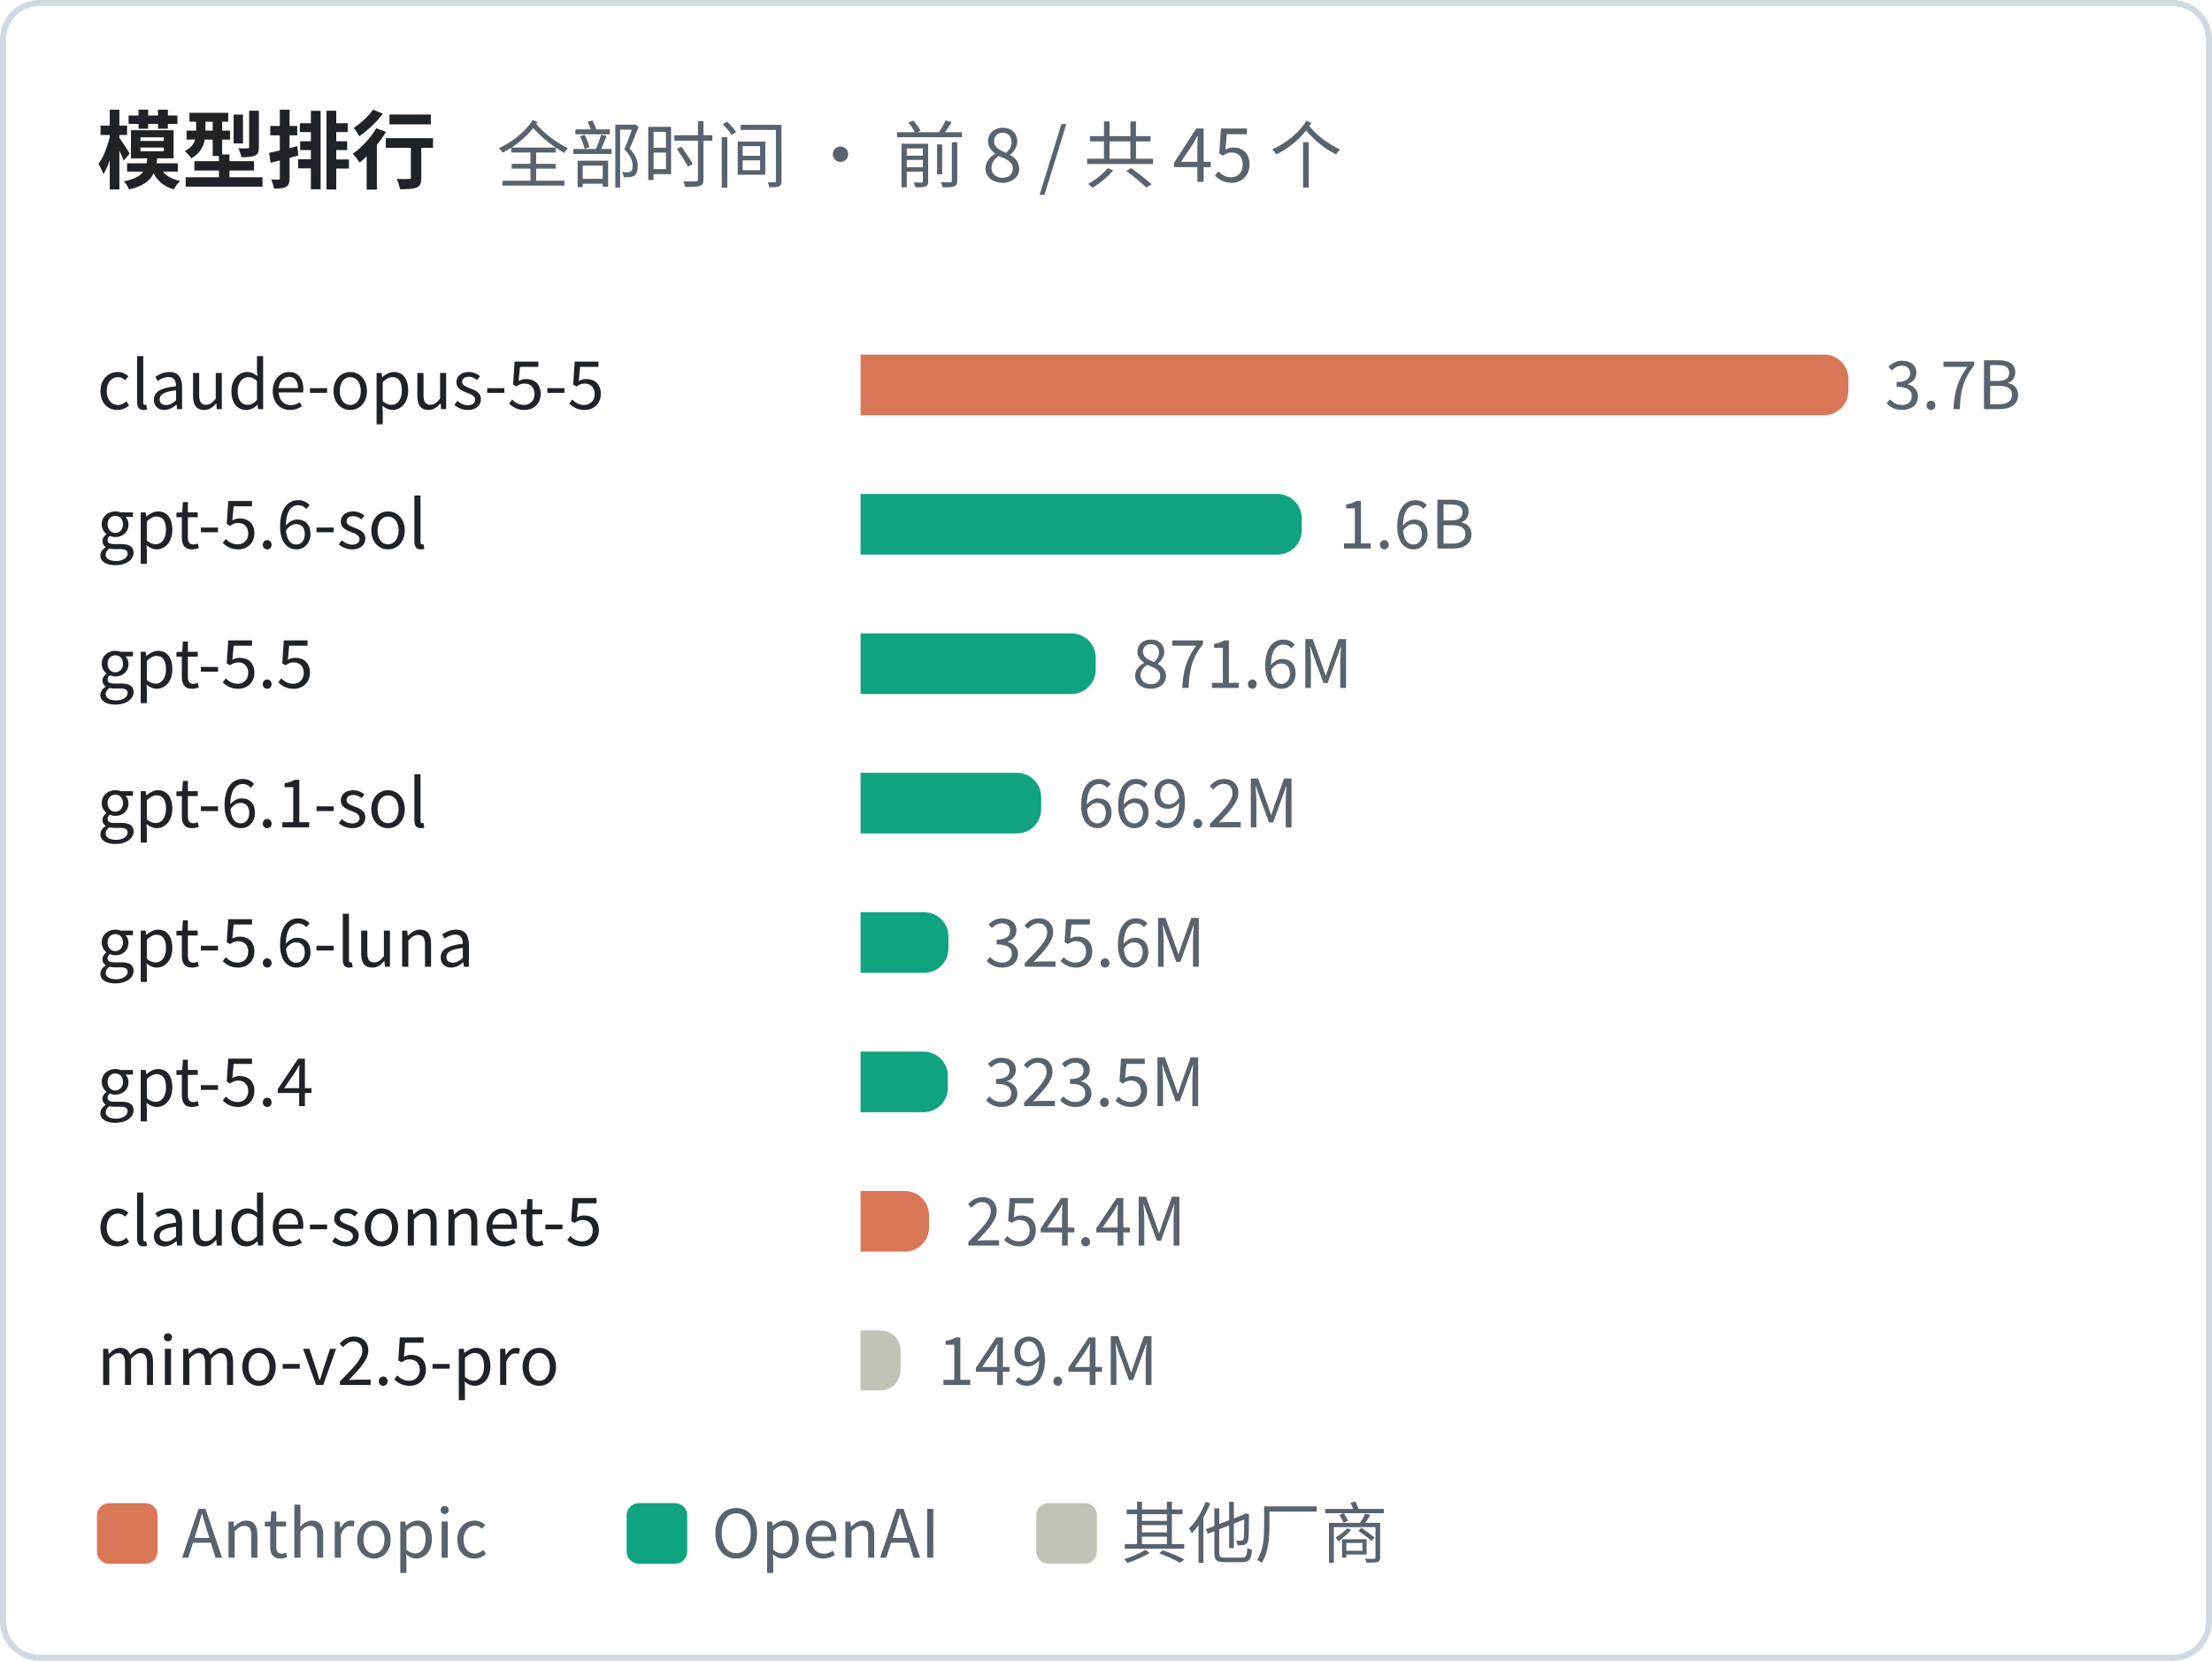
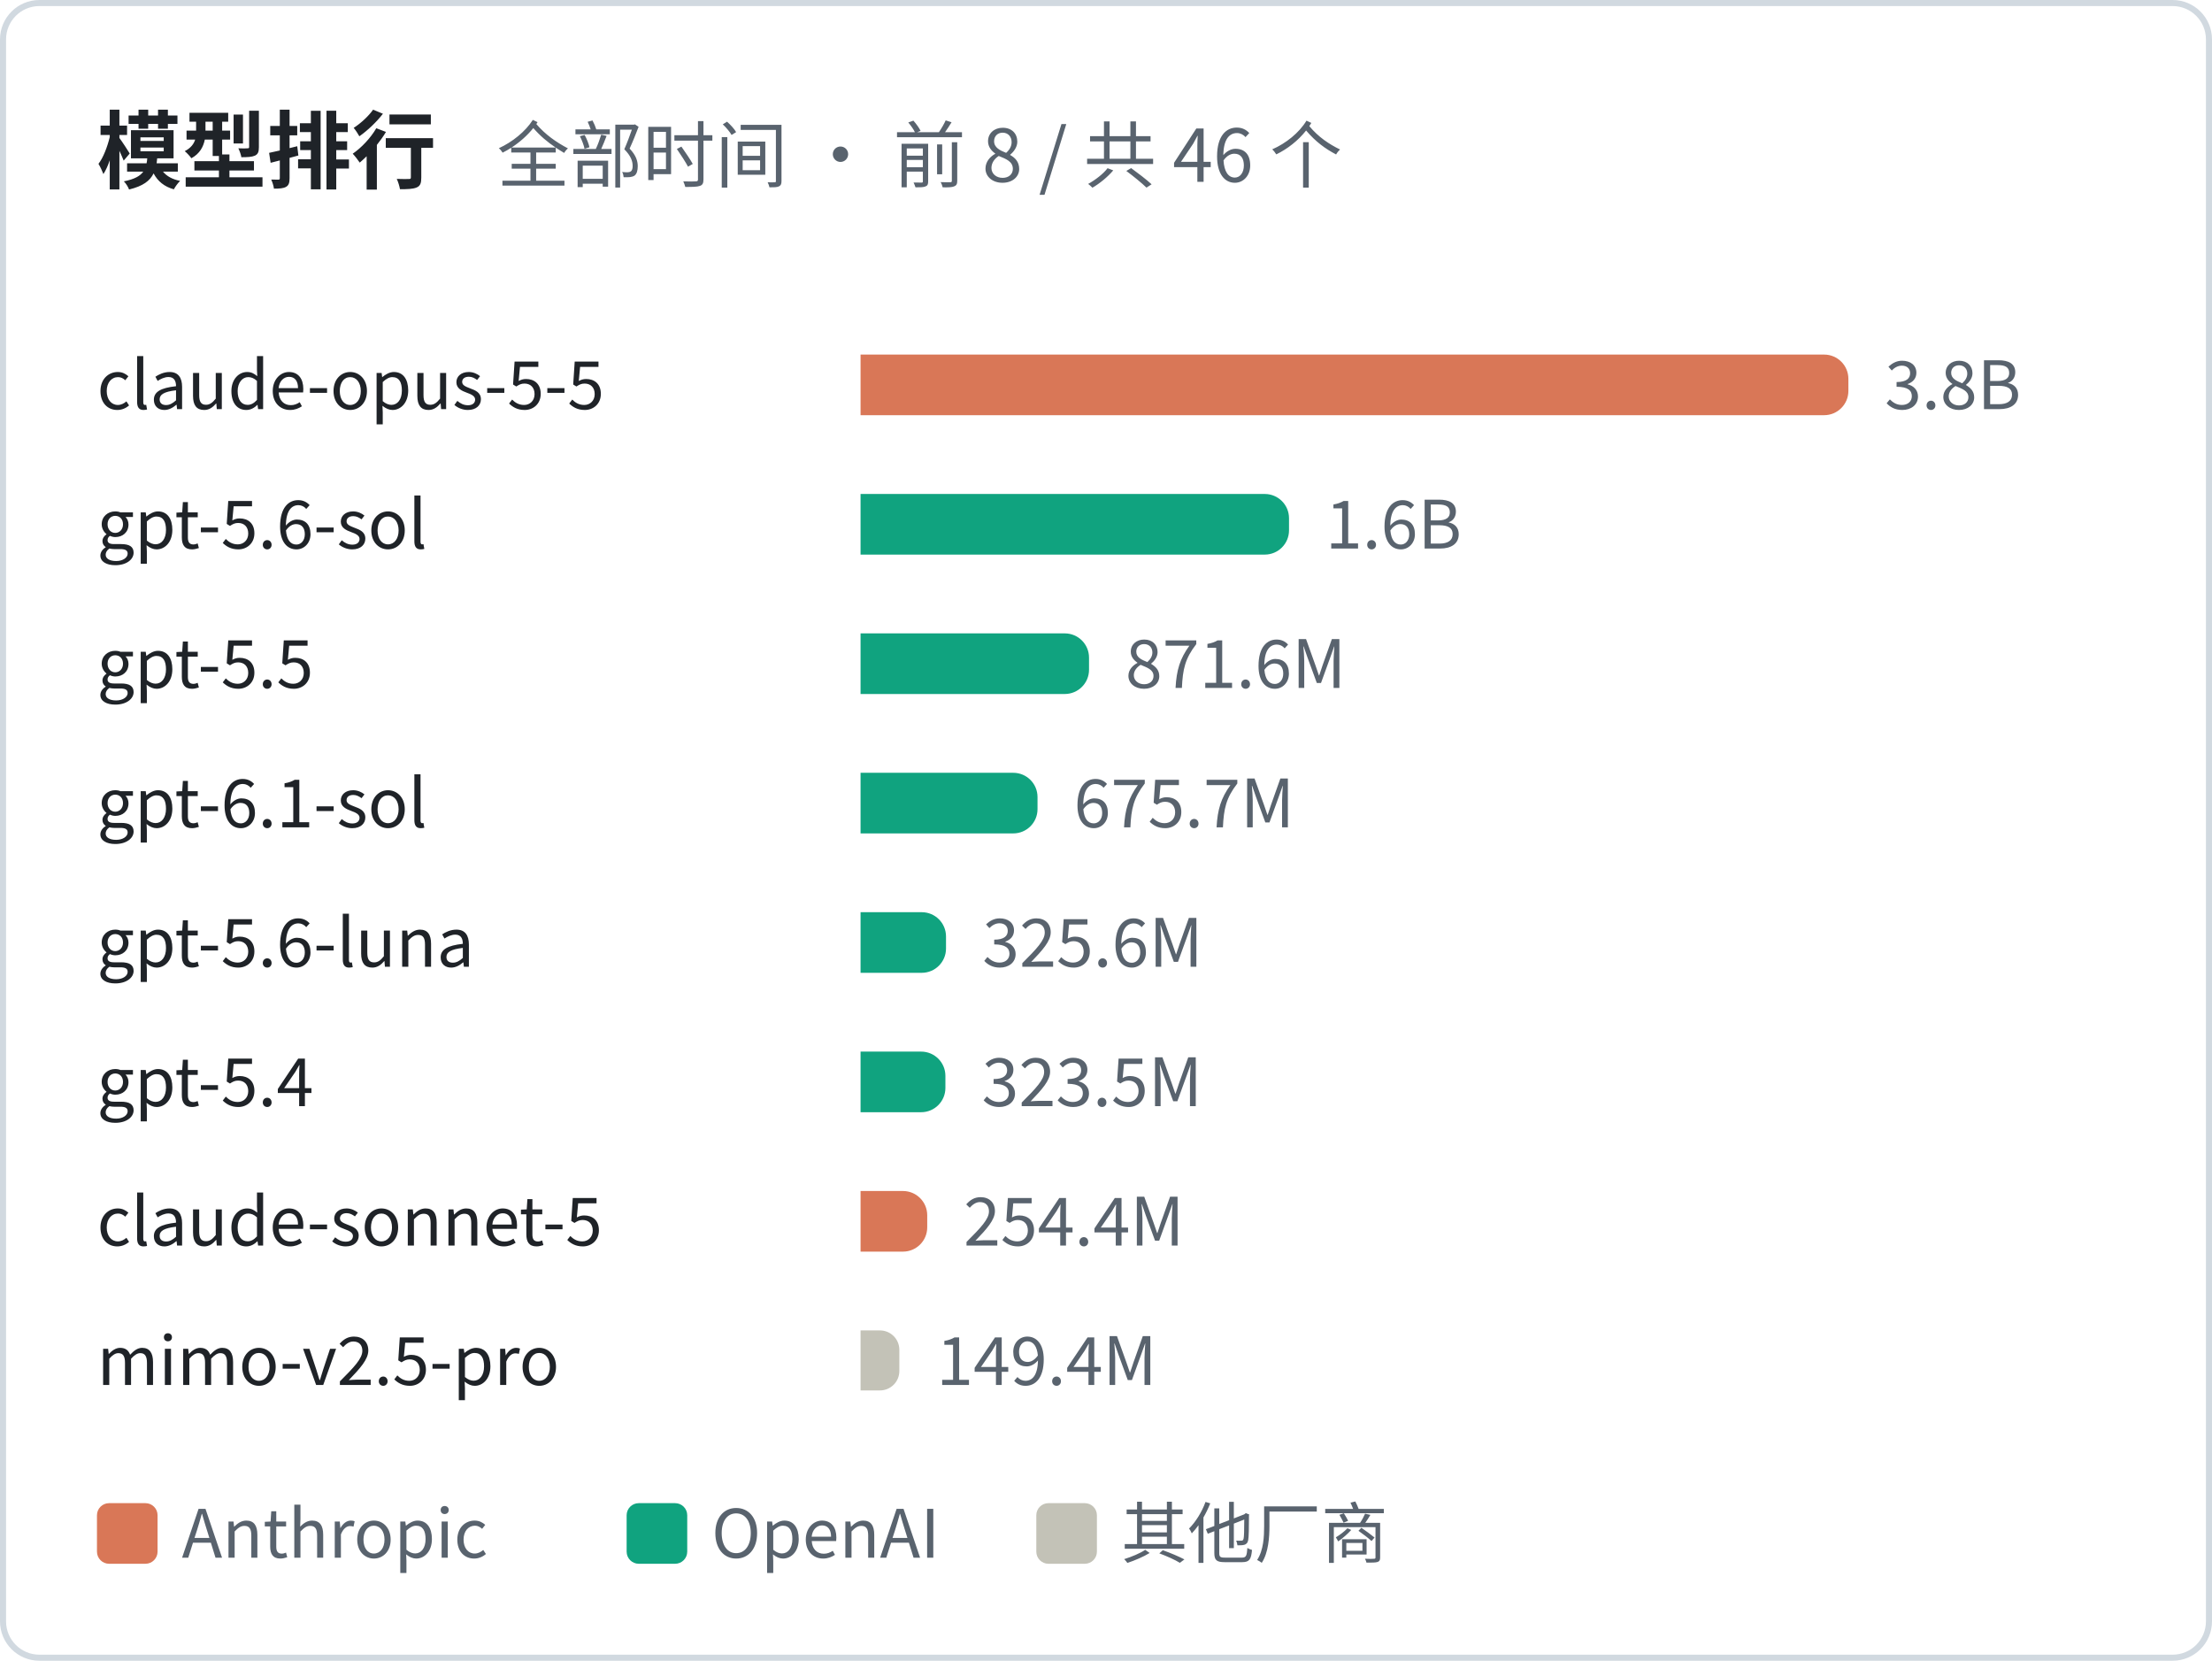
<svg xmlns="http://www.w3.org/2000/svg" width="365" height="274" viewBox="0 0 365 274" font-family="system-ui, -apple-system, 'Segoe UI', 'PingFang SC', 'Microsoft YaHei', 'Noto Sans CJK SC', sans-serif">
  <rect x="0.5" y="0.5" width="364" height="273" rx="6" fill="none" stroke="#d1d9e0" />
-   <text x="16" y="30" font-size="14" font-weight="600" fill="#1f2328">模型排行<tspan dx="10" font-size="12" font-weight="400" fill="#59636e">全部时间 · 前 8 / 共 45 个</tspan>
+   <text x="16" y="30" font-size="14" font-weight="600" fill="#1f2328">模型排行<tspan dx="10" font-size="12" font-weight="400" fill="#59636e">全部时间 · 前 8 / 共 46 个</tspan>
  </text>
  <path d="M142 58.5 h159.0 a4.0 4.0 0 0 1 4.0 4.0 v2.0 a4.0 4.0 0 0 1 -4.0 4.0 h-159.0 z" fill="#d97757" />
  <text x="16" y="67.5" font-size="11" fill="#1f2328">claude-opus-5-5</text>
-   <text x="311.0" y="67.5" font-size="11" fill="#59636e">3.7B</text>
-   <path d="M142 81.5 h68.8 a4.0 4.0 0 0 1 4.0 4.0 v2.0 a4.0 4.0 0 0 1 -4.0 4.0 h-68.8 z" fill="#10a37f" />
+   <text x="311.0" y="67.5" font-size="11" fill="#59636e">3.8B</text>
+   <path d="M142 81.5 h66.7 a4.0 4.0 0 0 1 4.0 4.0 v2.0 a4.0 4.0 0 0 1 -4.0 4.0 h-66.7 z" fill="#10a37f" />
  <text x="16" y="90.5" font-size="11" fill="#1f2328">gpt-5.6-sol</text>
-   <text x="220.8" y="90.5" font-size="11" fill="#59636e">1.6B</text>
-   <path d="M142 104.5 h34.8 a4.0 4.0 0 0 1 4.0 4.0 v2.0 a4.0 4.0 0 0 1 -4.0 4.0 h-34.8 z" fill="#10a37f" />
+   <text x="218.7" y="90.5" font-size="11" fill="#59636e">1.6B</text>
+   <path d="M142 104.5 h33.7 a4.0 4.0 0 0 1 4.0 4.0 v2.0 a4.0 4.0 0 0 1 -4.0 4.0 h-33.7 z" fill="#10a37f" />
  <text x="16" y="113.5" font-size="11" fill="#1f2328">gpt-5.5</text>
-   <text x="186.8" y="113.5" font-size="11" fill="#59636e">871.6M</text>
-   <path d="M142 127.5 h25.8 a4.0 4.0 0 0 1 4.0 4.0 v2.0 a4.0 4.0 0 0 1 -4.0 4.0 h-25.8 z" fill="#10a37f" />
+   <text x="185.7" y="113.5" font-size="11" fill="#59636e">871.6M</text>
+   <path d="M142 127.5 h25.2 a4.0 4.0 0 0 1 4.0 4.0 v2.0 a4.0 4.0 0 0 1 -4.0 4.0 h-25.2 z" fill="#10a37f" />
  <text x="16" y="136.5" font-size="11" fill="#1f2328">gpt-6.1-sol</text>
-   <text x="177.8" y="136.5" font-size="11" fill="#59636e">669.2M</text>
-   <path d="M142 150.5 h10.5 a4.0 4.0 0 0 1 4.0 4.0 v2.0 a4.0 4.0 0 0 1 -4.0 4.0 h-10.5 z" fill="#10a37f" />
+   <text x="177.2" y="136.5" font-size="11" fill="#59636e">675.7M</text>
+   <path d="M142 150.5 h10.1 a4.0 4.0 0 0 1 4.0 4.0 v2.0 a4.0 4.0 0 0 1 -4.0 4.0 h-10.1 z" fill="#10a37f" />
  <text x="16" y="159.5" font-size="11" fill="#1f2328">gpt-5.6-luna</text>
-   <text x="162.5" y="159.5" font-size="11" fill="#59636e">325.6M</text>
-   <path d="M142 173.5 h10.4 a4.0 4.0 0 0 1 4.0 4.0 v2.0 a4.0 4.0 0 0 1 -4.0 4.0 h-10.4 z" fill="#10a37f" />
+   <text x="162.1" y="159.5" font-size="11" fill="#59636e">325.6M</text>
+   <path d="M142 173.5 h10.0 a4.0 4.0 0 0 1 4.0 4.0 v2.0 a4.0 4.0 0 0 1 -4.0 4.0 h-10.0 z" fill="#10a37f" />
  <text x="16" y="182.5" font-size="11" fill="#1f2328">gpt-5.4</text>
-   <text x="162.4" y="182.5" font-size="11" fill="#59636e">323.5M</text>
-   <path d="M142 196.5 h7.3 a4.0 4.0 0 0 1 4.0 4.0 v2.0 a4.0 4.0 0 0 1 -4.0 4.0 h-7.3 z" fill="#d97757" />
+   <text x="162.0" y="182.5" font-size="11" fill="#59636e">323.5M</text>
+   <path d="M142 196.5 h7.0 a4.0 4.0 0 0 1 4.0 4.0 v2.0 a4.0 4.0 0 0 1 -4.0 4.0 h-7.0 z" fill="#d97757" />
  <text x="16" y="205.5" font-size="11" fill="#1f2328">claude-sonnet-5</text>
-   <text x="159.3" y="205.5" font-size="11" fill="#59636e">254.4M</text>
-   <path d="M142 219.5 h3.3 a3.3 3.3 0 0 1 3.3 3.3 v3.3 a3.3 3.3 0 0 1 -3.3 3.3 h-3.3 z" fill="#c3c2b7" />
+   <text x="159.0" y="205.5" font-size="11" fill="#59636e">254.4M</text>
+   <path d="M142 219.5 h3.2 a3.2 3.2 0 0 1 3.2 3.2 v3.5 a3.2 3.2 0 0 1 -3.2 3.2 h-3.2 z" fill="#c3c2b7" />
  <text x="16" y="228.5" font-size="11" fill="#1f2328">mimo-v2.5-pro</text>
-   <text x="154.7" y="228.5" font-size="11" fill="#59636e">149.4M</text>
+   <text x="154.5" y="228.5" font-size="11" fill="#59636e">149.4M</text>
  <rect x="16.0" y="248" width="10" height="10" rx="2" fill="#d97757" />
  <text x="30.0" y="257" font-size="11" fill="#59636e">Anthropic</text>
  <rect x="103.4" y="248" width="10" height="10" rx="2" fill="#10a37f" />
  <text x="117.4" y="257" font-size="11" fill="#59636e">OpenAI</text>
  <rect x="171.0" y="248" width="10" height="10" rx="2" fill="#c3c2b7" />
  <text x="185.0" y="257" font-size="11" fill="#59636e">其他厂商</text>
</svg>
